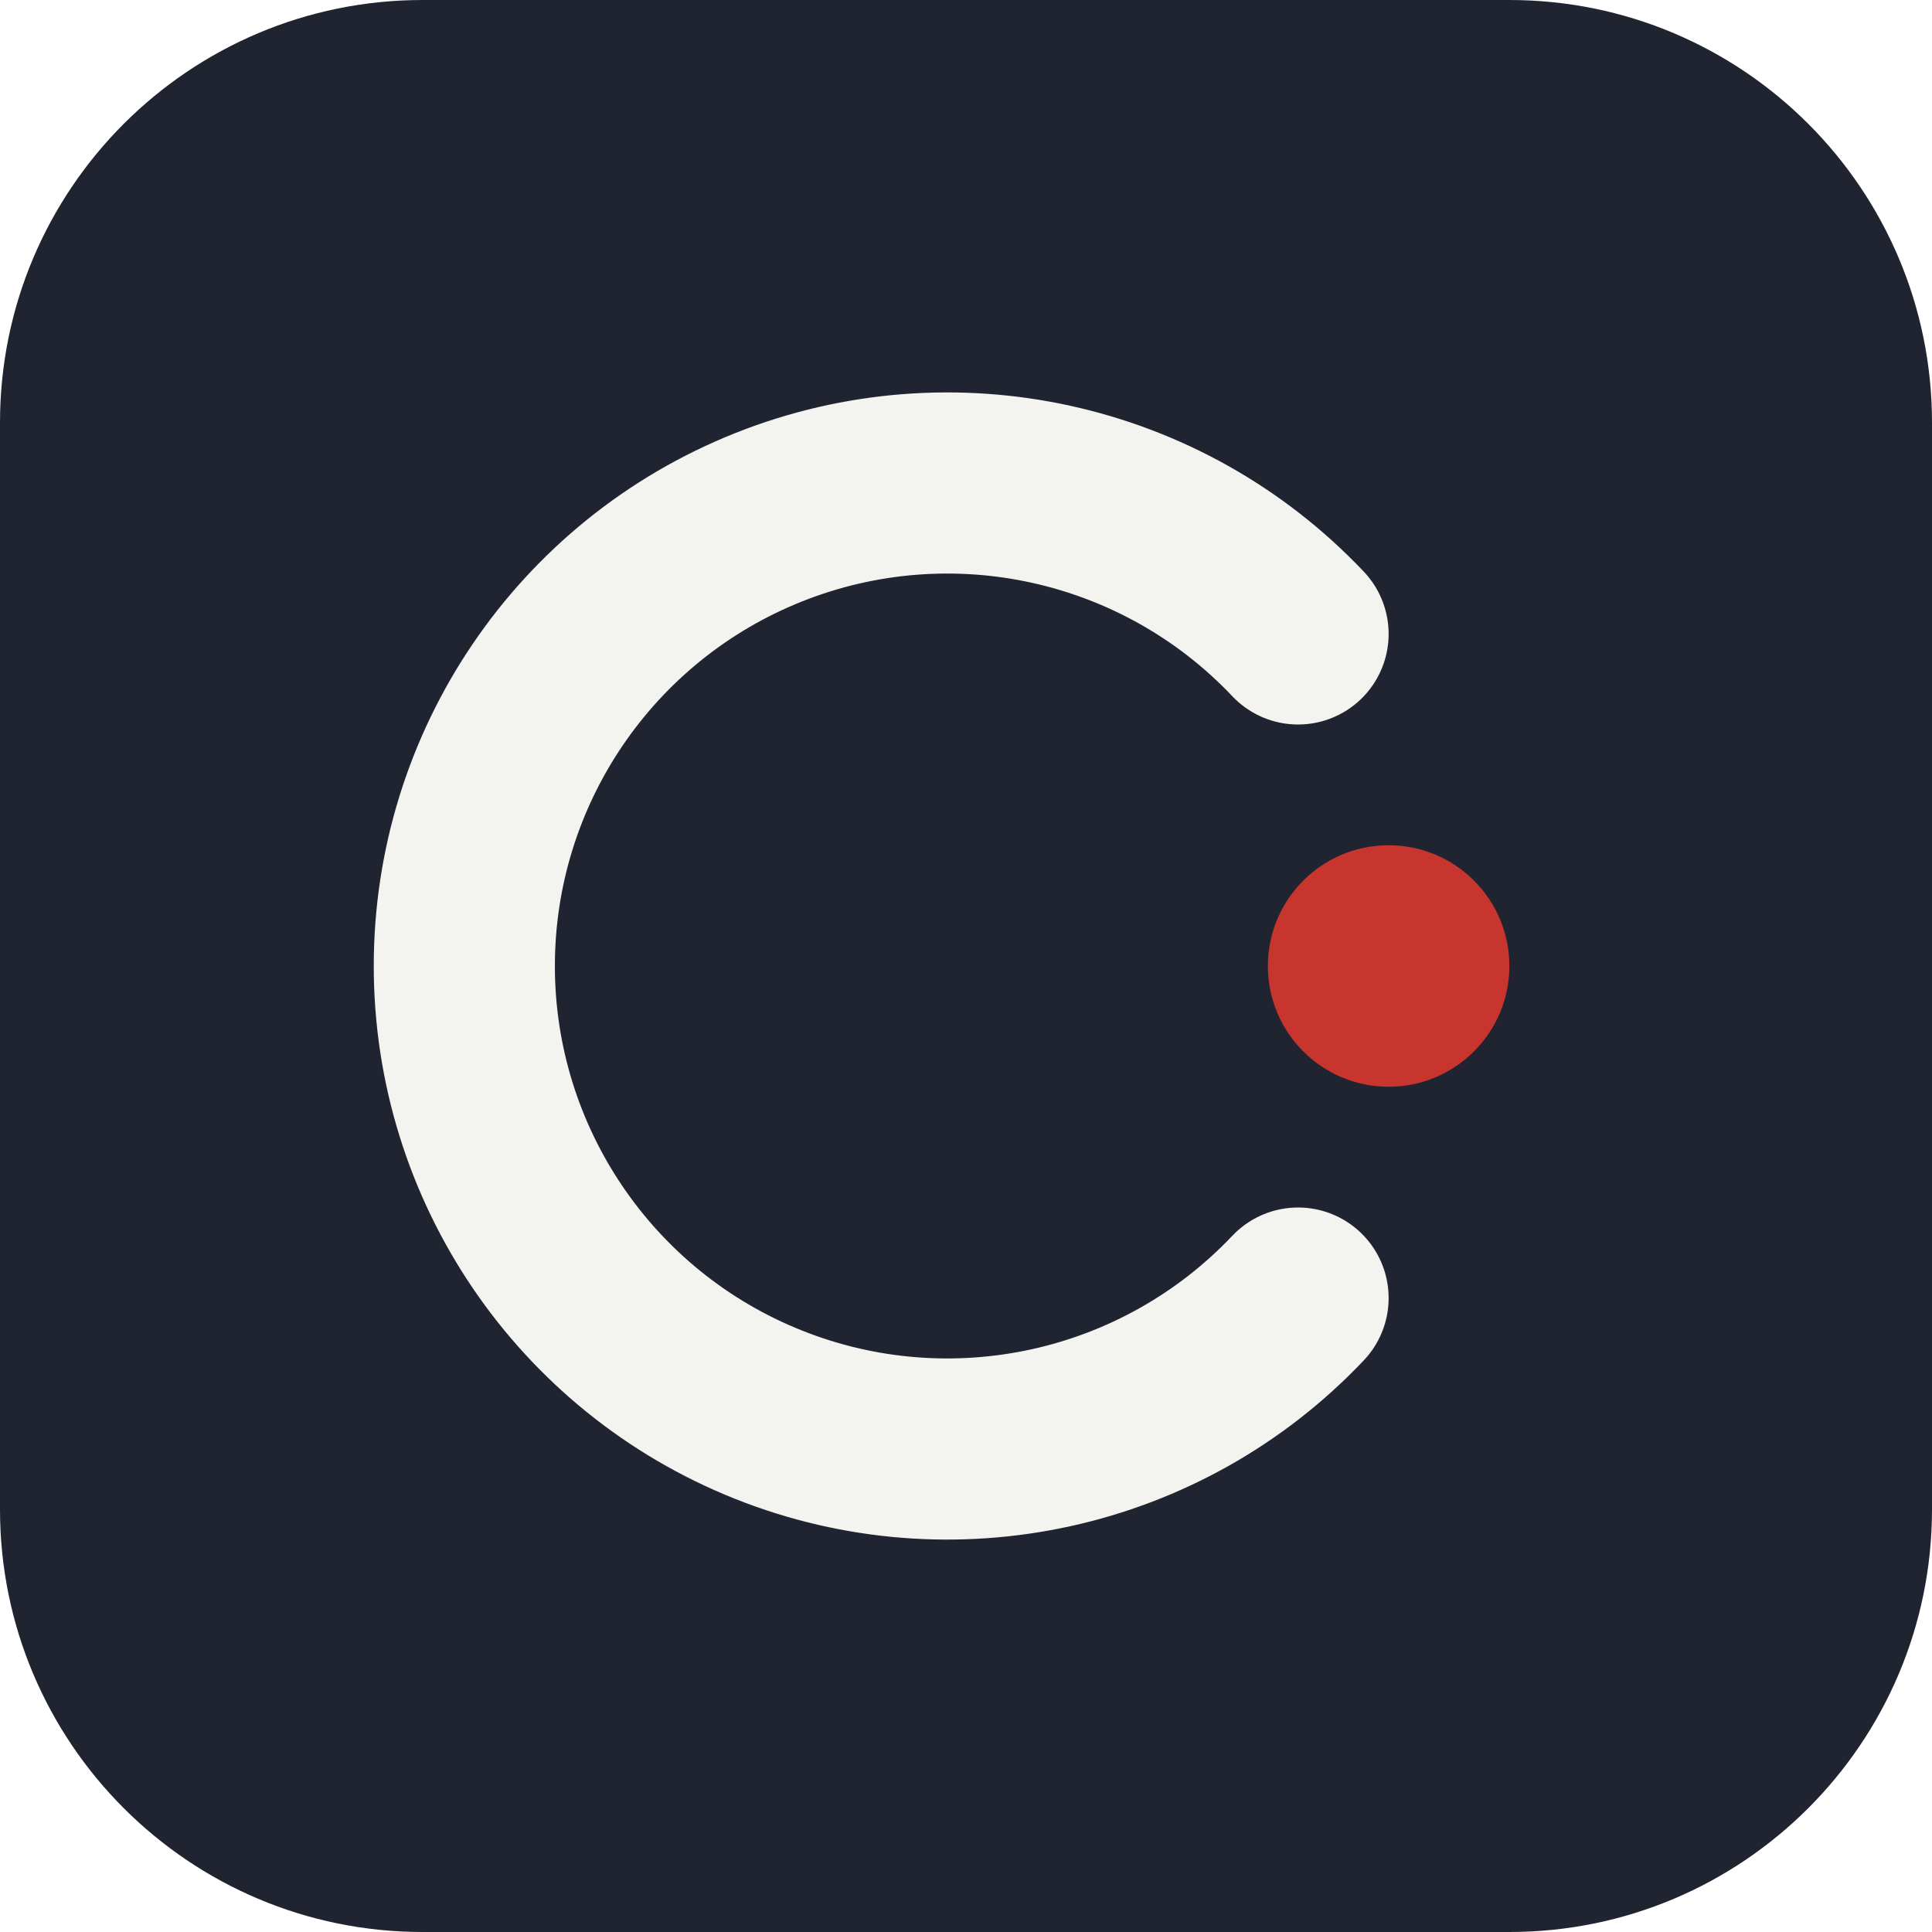
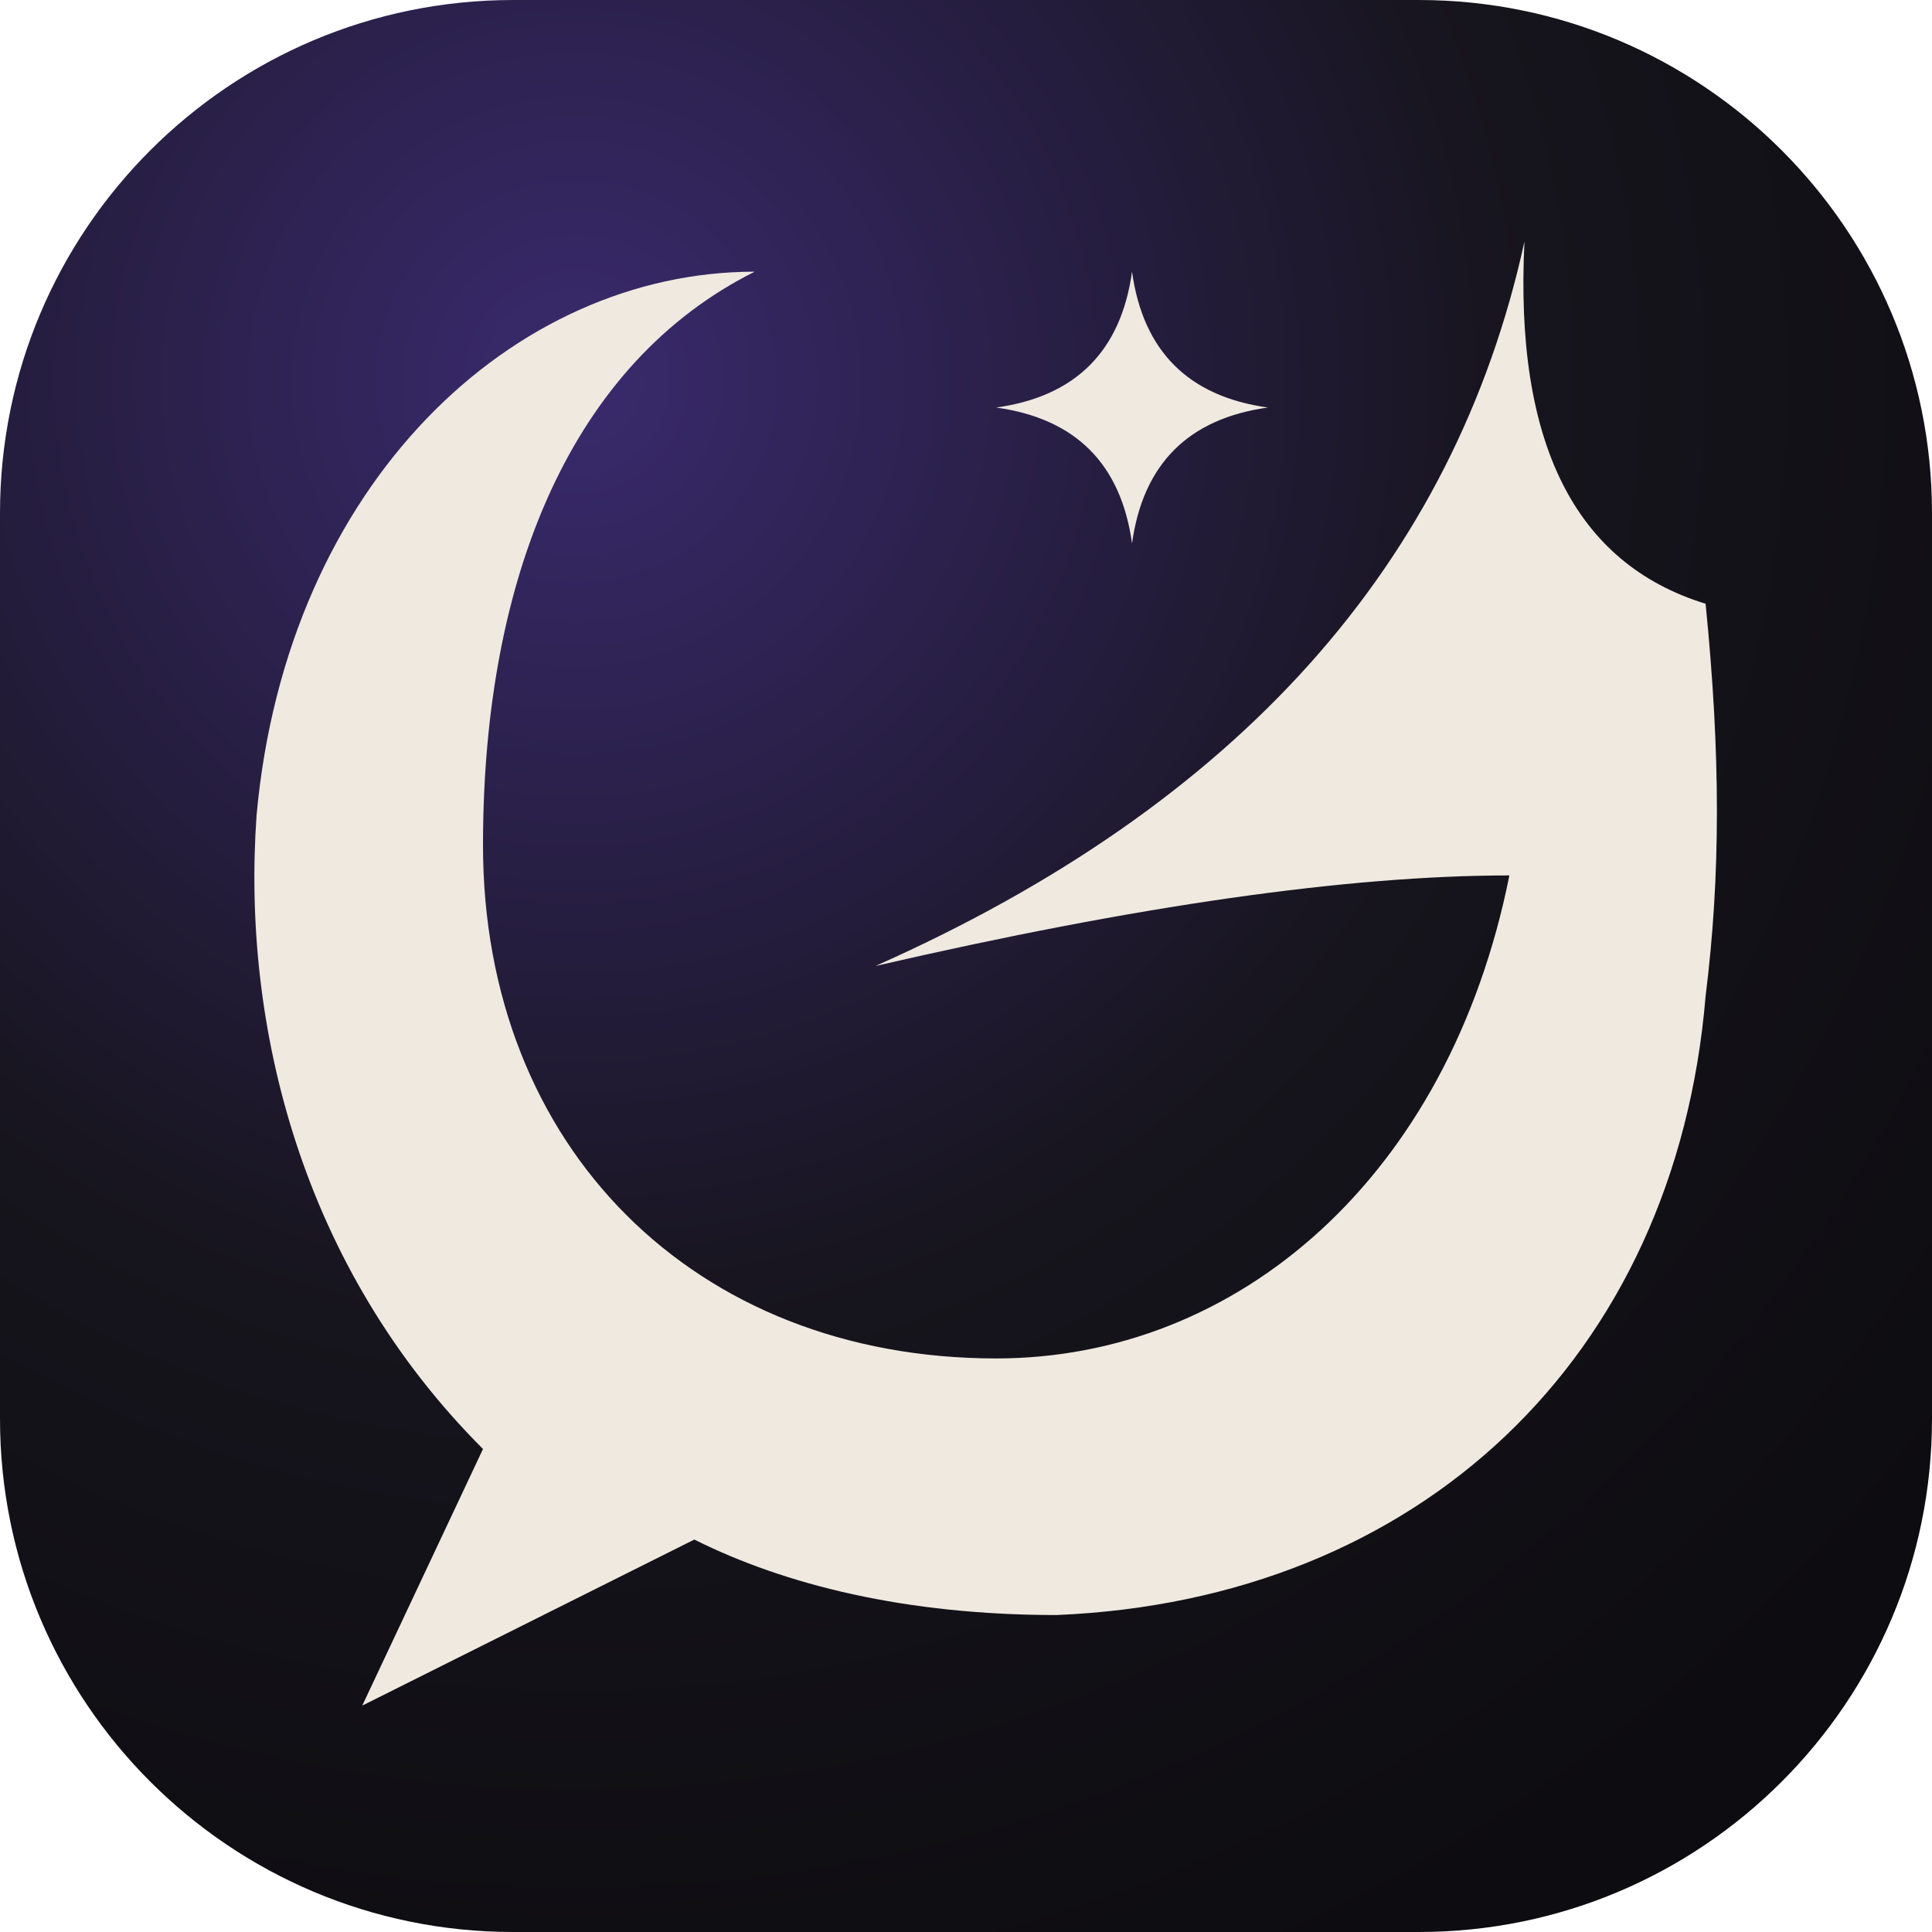
- <svg xmlns="http://www.w3.org/2000/svg" viewBox="0 0 32 32">
-   <rect width="32" height="32" rx="7" fill="#1F2430" />
-   <path d="M21.5 10.5a8 8 0 1 0 0 11" fill="none" stroke="#F3F4F0" stroke-width="3" stroke-linecap="round" />
-   <circle cx="23" cy="16" r="2" fill="#C8352E" />
+ <svg xmlns="http://www.w3.org/2000/svg" viewBox="-14 -14 128 128">
+   <defs>
+     <radialGradient id="g" cx="0.3" cy="0.2" r="0.9">
+       <stop offset="0" stop-color="#3a2a6e" />
+       <stop offset="0.55" stop-color="#16141c" />
+       <stop offset="1" stop-color="#0d0c10" />
+     </radialGradient>
+   </defs>
+   <rect x="-14" y="-14" width="128" height="128" rx="34" fill="url(#g)" />
+   <path d="M 36 4 C 24 10 18 24 18 42 C 18 62 32 76 52 76 C 68 76 82 64 86 44 Q 70 44 44 50 Q 80 34 87 2 Q 86 22 99 26 C 100 36 100 44 99 52 C 97 76 80 92 56 93 C 46 93 38 91 32 88 L 10 99 L 18 82 C 6 70 2 54 3 40 C 5 18 20 4 36 4 Z" fill="#efe9e0" />
+   <path d="M 61 4 Q 62.1 11.9 70 13 Q 62.1 14.1 61 22 Q 59.9 14.1 52 13 Q 59.9 11.9 61 4 Z" fill="#efe9e0" />
</svg>
